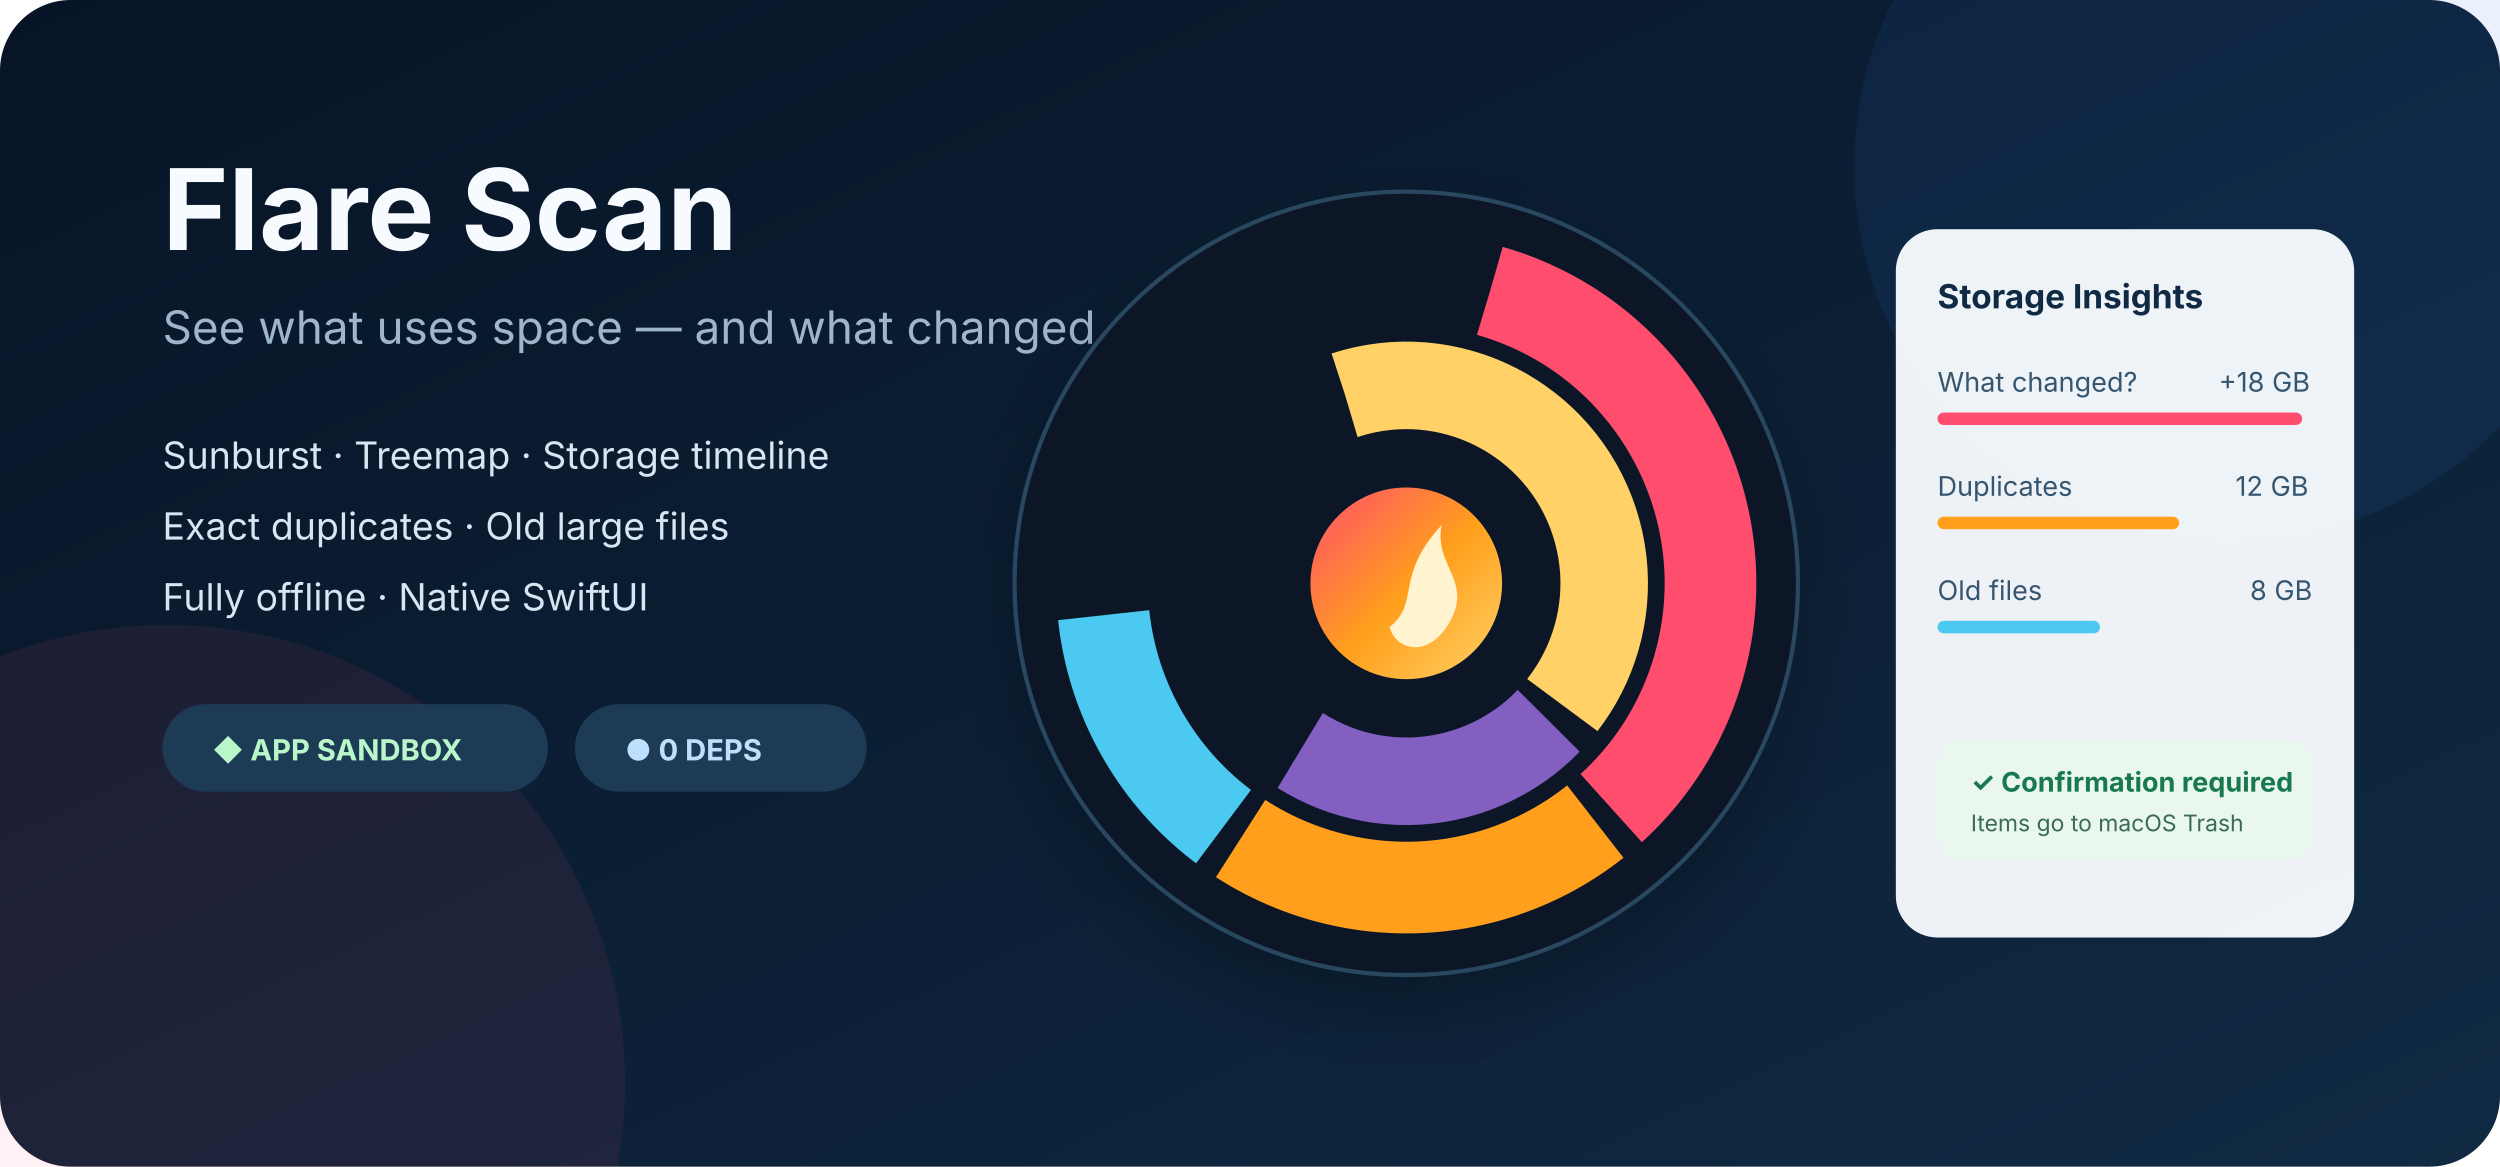
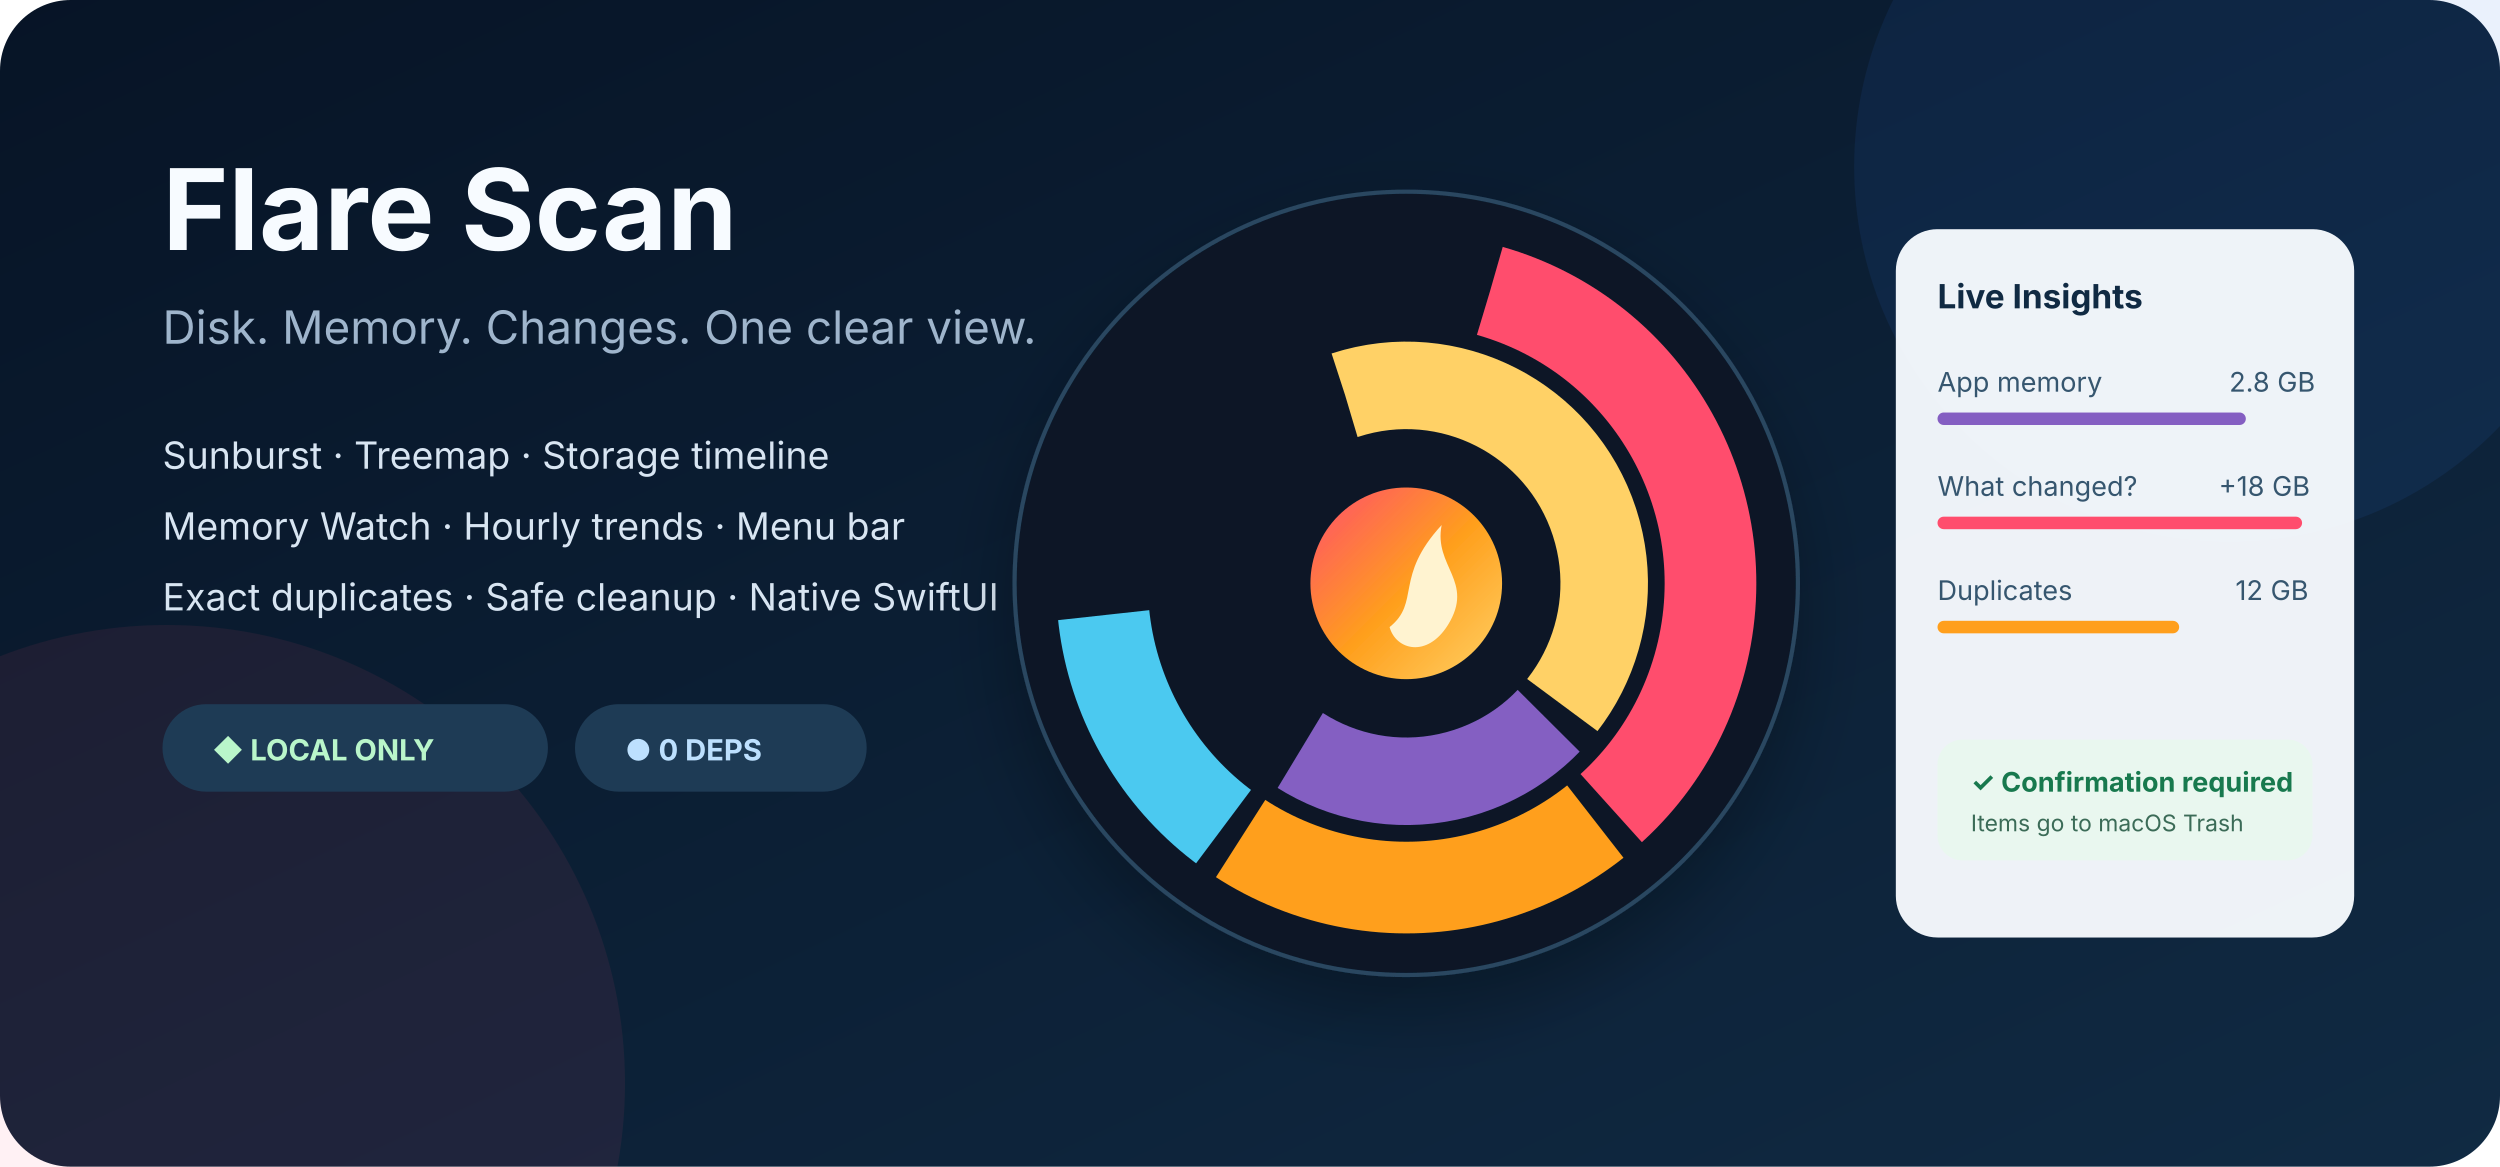
<svg xmlns="http://www.w3.org/2000/svg" width="1200" height="560" viewBox="0 0 1200 560" role="img" aria-labelledby="title desc">
  <defs>
    <linearGradient id="bg" x1="0" y1="0" x2="1" y2="1">
      <stop stop-color="#071426" />
      <stop offset="1" stop-color="#102a43" />
    </linearGradient>
    <linearGradient id="flare" x1="0" y1="0" x2="1" y2="1">
      <stop stop-color="#ff4d6d" />
      <stop offset=".52" stop-color="#ff9f1c" />
      <stop offset="1" stop-color="#ffd166" />
    </linearGradient>
    <filter id="shadow">
      <feDropShadow dx="0" dy="16" stdDeviation="18" flood-opacity=".3" />
    </filter>
  </defs>
  <rect width="1200" height="560" rx="34" fill="url(#bg)" />
  <circle cx="1070" cy="80" r="180" fill="#2d6cdf" opacity=".10" />
  <circle cx="80" cy="520" r="220" fill="#ff4d6d" opacity=".08" />
  <g transform="translate(78 74)">
    <text x="0" y="46" fill="#f7fbff" font-family="-apple-system,BlinkMacSystemFont,Segoe UI,sans-serif" font-size="54" font-weight="750">Flare Scan</text>
-     <text x="0" y="91" fill="#9fb5cc" font-family="-apple-system,BlinkMacSystemFont,Segoe UI,sans-serif" font-size="22">See what uses space — and what changed.</text>
+     <text x="0" y="91" fill="#9fb5cc" font-family="-apple-system,BlinkMacSystemFont,Segoe UI,sans-serif" font-size="22">Disk. Memory. Changes. One clear view.</text>
    <text x="0" y="151" fill="#d8e5f2" font-family="-apple-system,BlinkMacSystemFont,Segoe UI,sans-serif" font-size="18">Sunburst · Treemap · Storage timeline</text>
-     <text x="0" y="185" fill="#d8e5f2" font-family="-apple-system,BlinkMacSystemFont,Segoe UI,sans-serif" font-size="18">Exact duplicates · Old large files</text>
-     <text x="0" y="219" fill="#d8e5f2" font-family="-apple-system,BlinkMacSystemFont,Segoe UI,sans-serif" font-size="18">Fully offline · Native SwiftUI</text>
+     <text x="0" y="185" fill="#d8e5f2" font-family="-apple-system,BlinkMacSystemFont,Segoe UI,sans-serif" font-size="18">Memory Watch · Hourly trends · Menu bar</text>
+     <text x="0" y="219" fill="#d8e5f2" font-family="-apple-system,BlinkMacSystemFont,Segoe UI,sans-serif" font-size="18">Exact duplicates · Safe cleanup · Native SwiftUI</text>
    <g transform="translate(0 264)">
      <rect width="185" height="42" rx="21" fill="#1e3b55" />
-       <text x="24" y="27" fill="#b9f6ca" font-family="-apple-system,sans-serif" font-size="14" font-weight="650">◆ APP SANDBOX</text>
+       <text x="24" y="27" fill="#b9f6ca" font-family="-apple-system,sans-serif" font-size="14" font-weight="650">◆ LOCAL ONLY</text>
      <rect x="198" width="140" height="42" rx="21" fill="#1e3b55" />
      <text x="222" y="27" fill="#bde0fe" font-family="-apple-system,sans-serif" font-size="14" font-weight="650">● 0 DEPS</text>
    </g>
  </g>
  <g transform="translate(675 280)" filter="url(#shadow)">
    <circle r="188" fill="#0a1828" stroke="#294761" stroke-width="2" />
    <circle r="146" fill="none" stroke="#ff4d6d" stroke-width="44" stroke-dasharray="310 608" transform="rotate(-74)" />
    <circle r="146" fill="none" stroke="#ff9f1c" stroke-width="44" stroke-dasharray="182 736" stroke-dashoffset="-320" transform="rotate(-74)" />
    <circle r="146" fill="none" stroke="#4cc9f0" stroke-width="44" stroke-dasharray="120 798" stroke-dashoffset="-512" transform="rotate(-74)" />
    <circle r="95" fill="none" stroke="#ffd166" stroke-width="42" stroke-dasharray="242 355" transform="rotate(-108)" />
    <circle r="95" fill="none" stroke="#845ec2" stroke-width="42" stroke-dasharray="130 467" stroke-dashoffset="-252" transform="rotate(-108)" />
    <circle r="46" fill="url(#flare)" />
    <path d="M-8 21C7 9-6-3 17-28c-4 20 16 27 3 48C10 36-5 32-8 21Z" fill="#fff3d0" />
  </g>
  <g transform="translate(910 110)" font-family="-apple-system,sans-serif">
    <rect width="220" height="340" rx="20" fill="#f7fbff" opacity=".96" />
-     <text x="20" y="38" fill="#102a43" font-size="16" font-weight="700">Storage Insights</text>
+     <text x="20" y="38" fill="#102a43" font-size="16" font-weight="700">Live Insights</text>
    <g fill="#36566f" font-size="13">
-       <text x="20" y="78">What changed?</text>
-       <text x="155" y="78">+18 GB</text>
-       <rect x="20" y="88" width="175" height="6" rx="3" fill="#ff4d6d" />
-       <text x="20" y="128">Duplicates</text>
-       <text x="163" y="128">12 GB</text>
-       <rect x="20" y="138" width="116" height="6" rx="3" fill="#ff9f1c" />
-       <text x="20" y="178">Old files</text>
-       <text x="170" y="178">8 GB</text>
-       <rect x="20" y="188" width="78" height="6" rx="3" fill="#4cc9f0" />
+       <text x="20" y="78">App memory</text>
+       <text x="160" y="78">2.8 GB</text>
+       <rect x="20" y="88" width="148" height="6" rx="3" fill="#845ec2" />
+       <text x="20" y="128">What changed?</text>
+       <text x="155" y="128">+18 GB</text>
+       <rect x="20" y="138" width="175" height="6" rx="3" fill="#ff4d6d" />
+       <text x="20" y="178">Duplicates</text>
+       <text x="163" y="178">12 GB</text>
+       <rect x="20" y="188" width="116" height="6" rx="3" fill="#ff9f1c" />
    </g>
    <rect x="20" y="245" width="180" height="58" rx="12" fill="#e9f7ef" />
    <text x="36" y="270" fill="#18794e" font-size="13" font-weight="700">✓ Confirmation required</text>
    <text x="36" y="289" fill="#3b6b57" font-size="11">Items go to macOS Trash</text>
  </g>
</svg>
